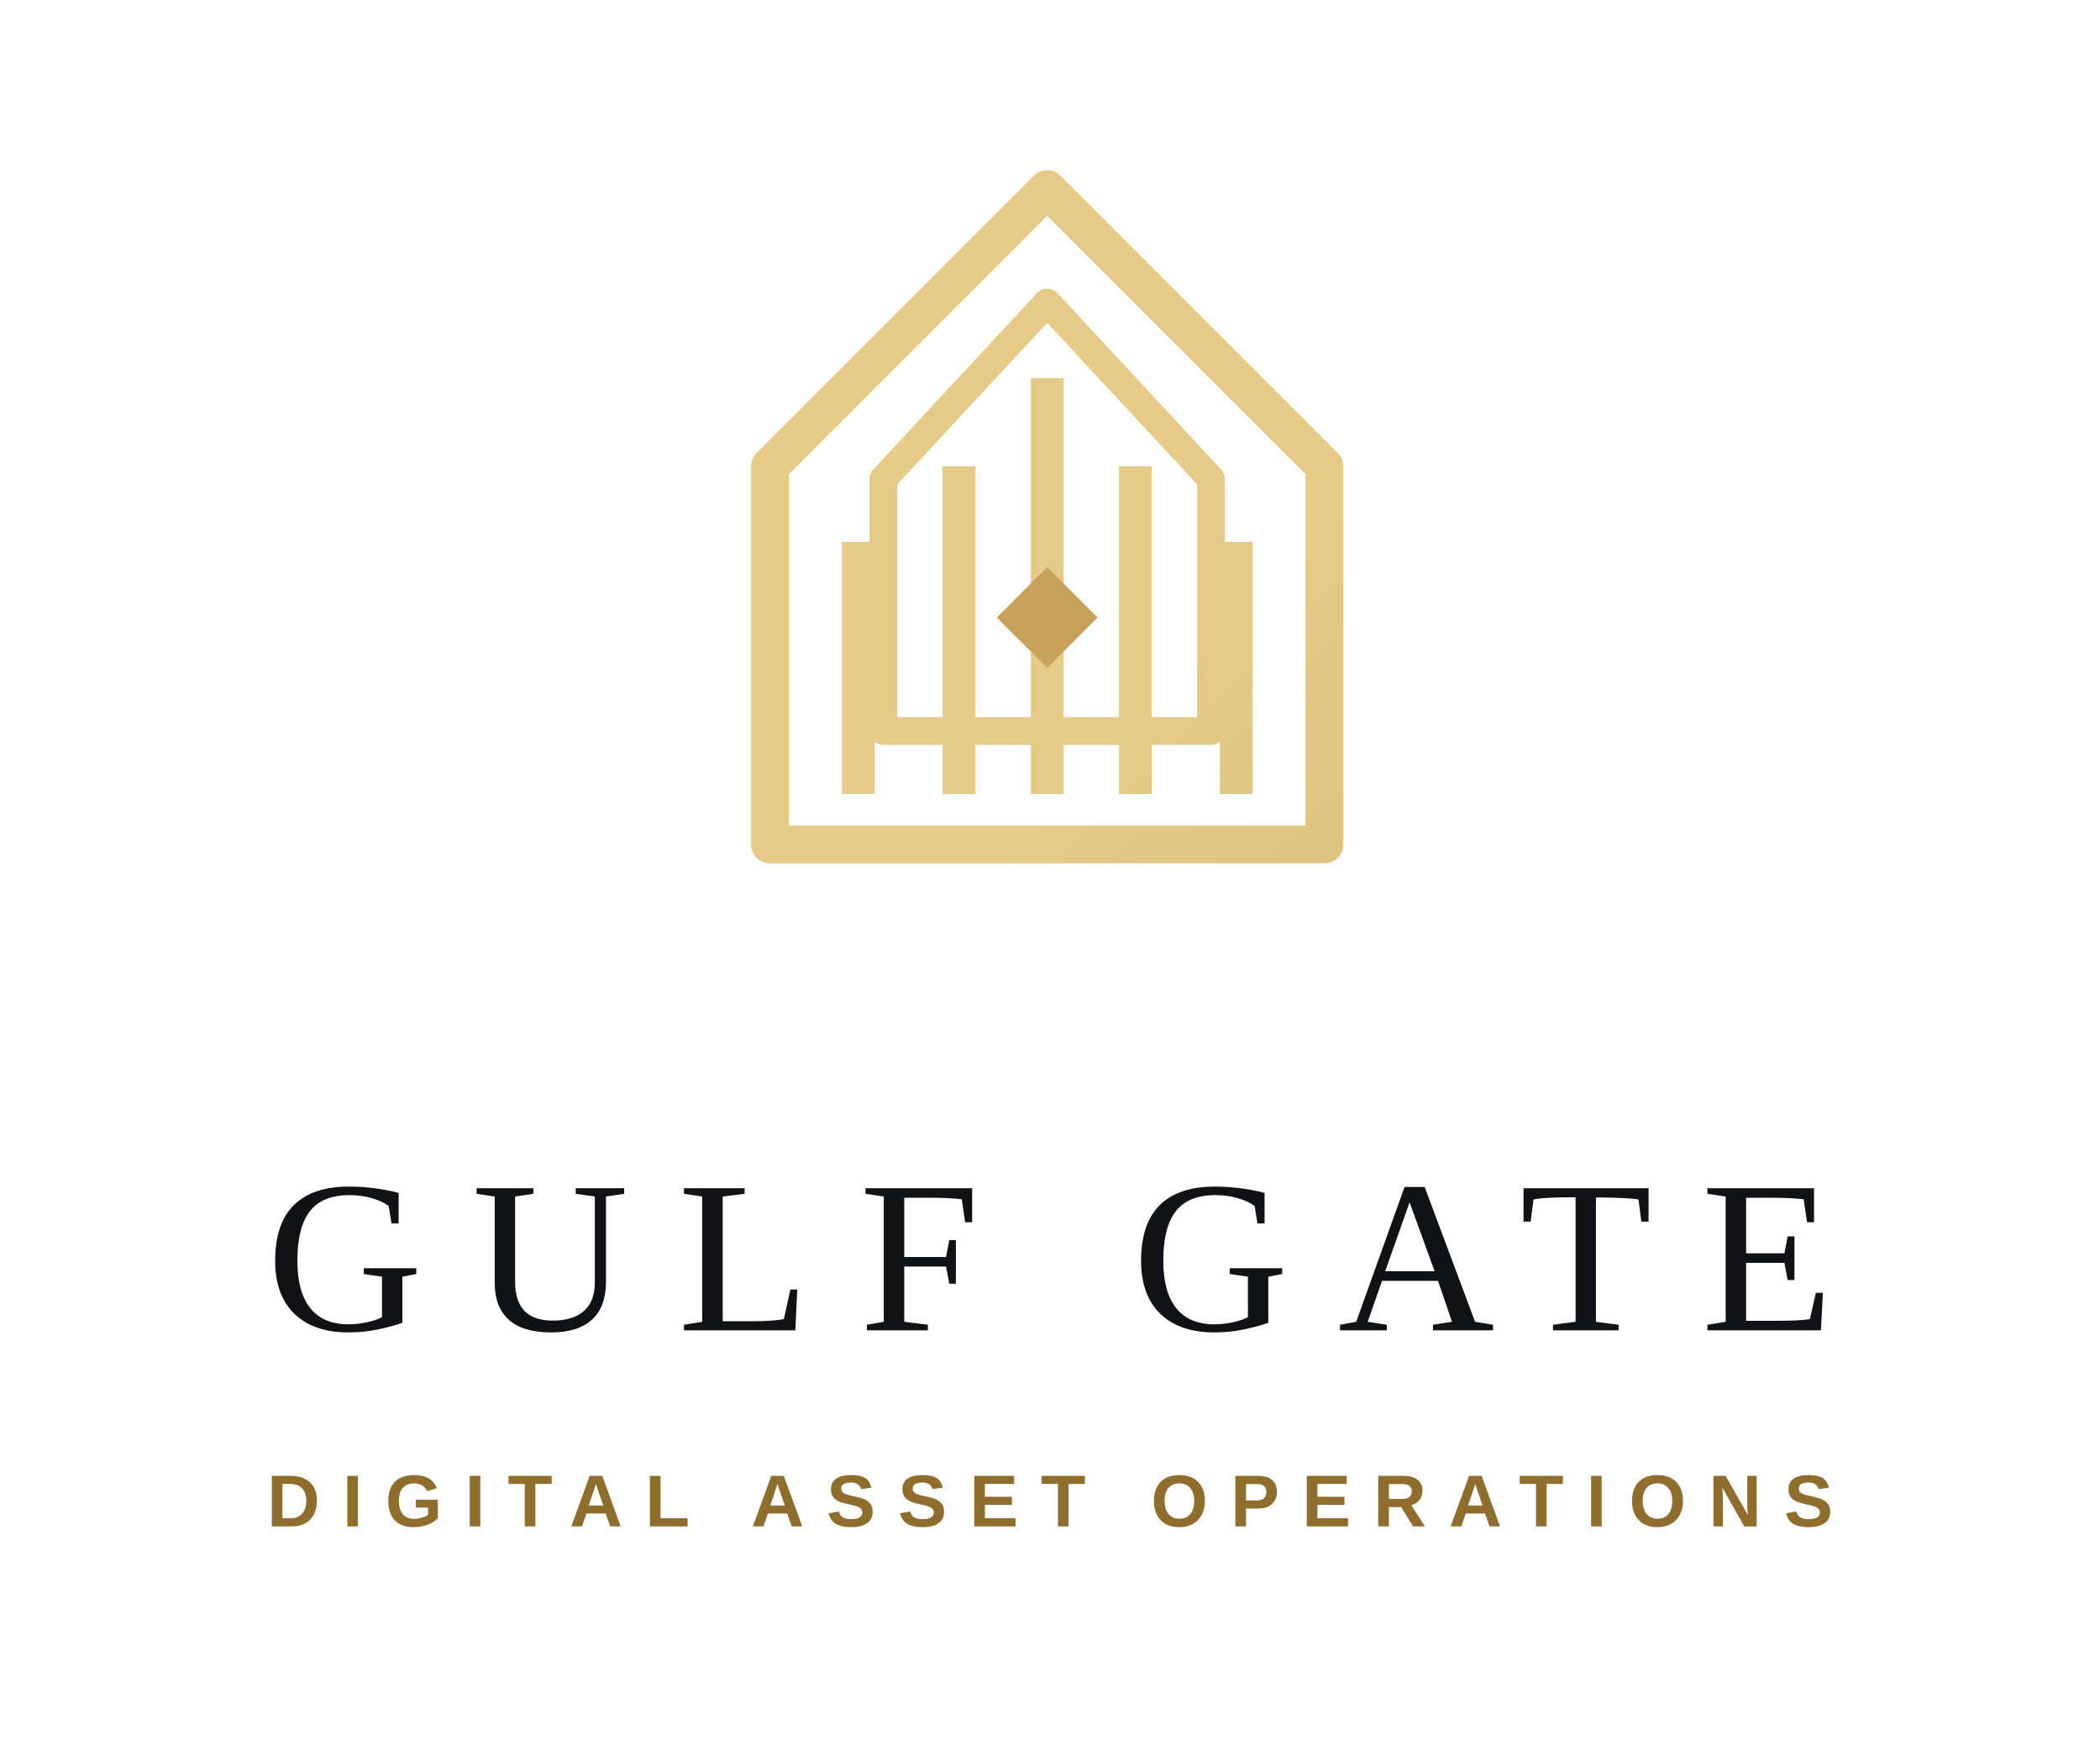
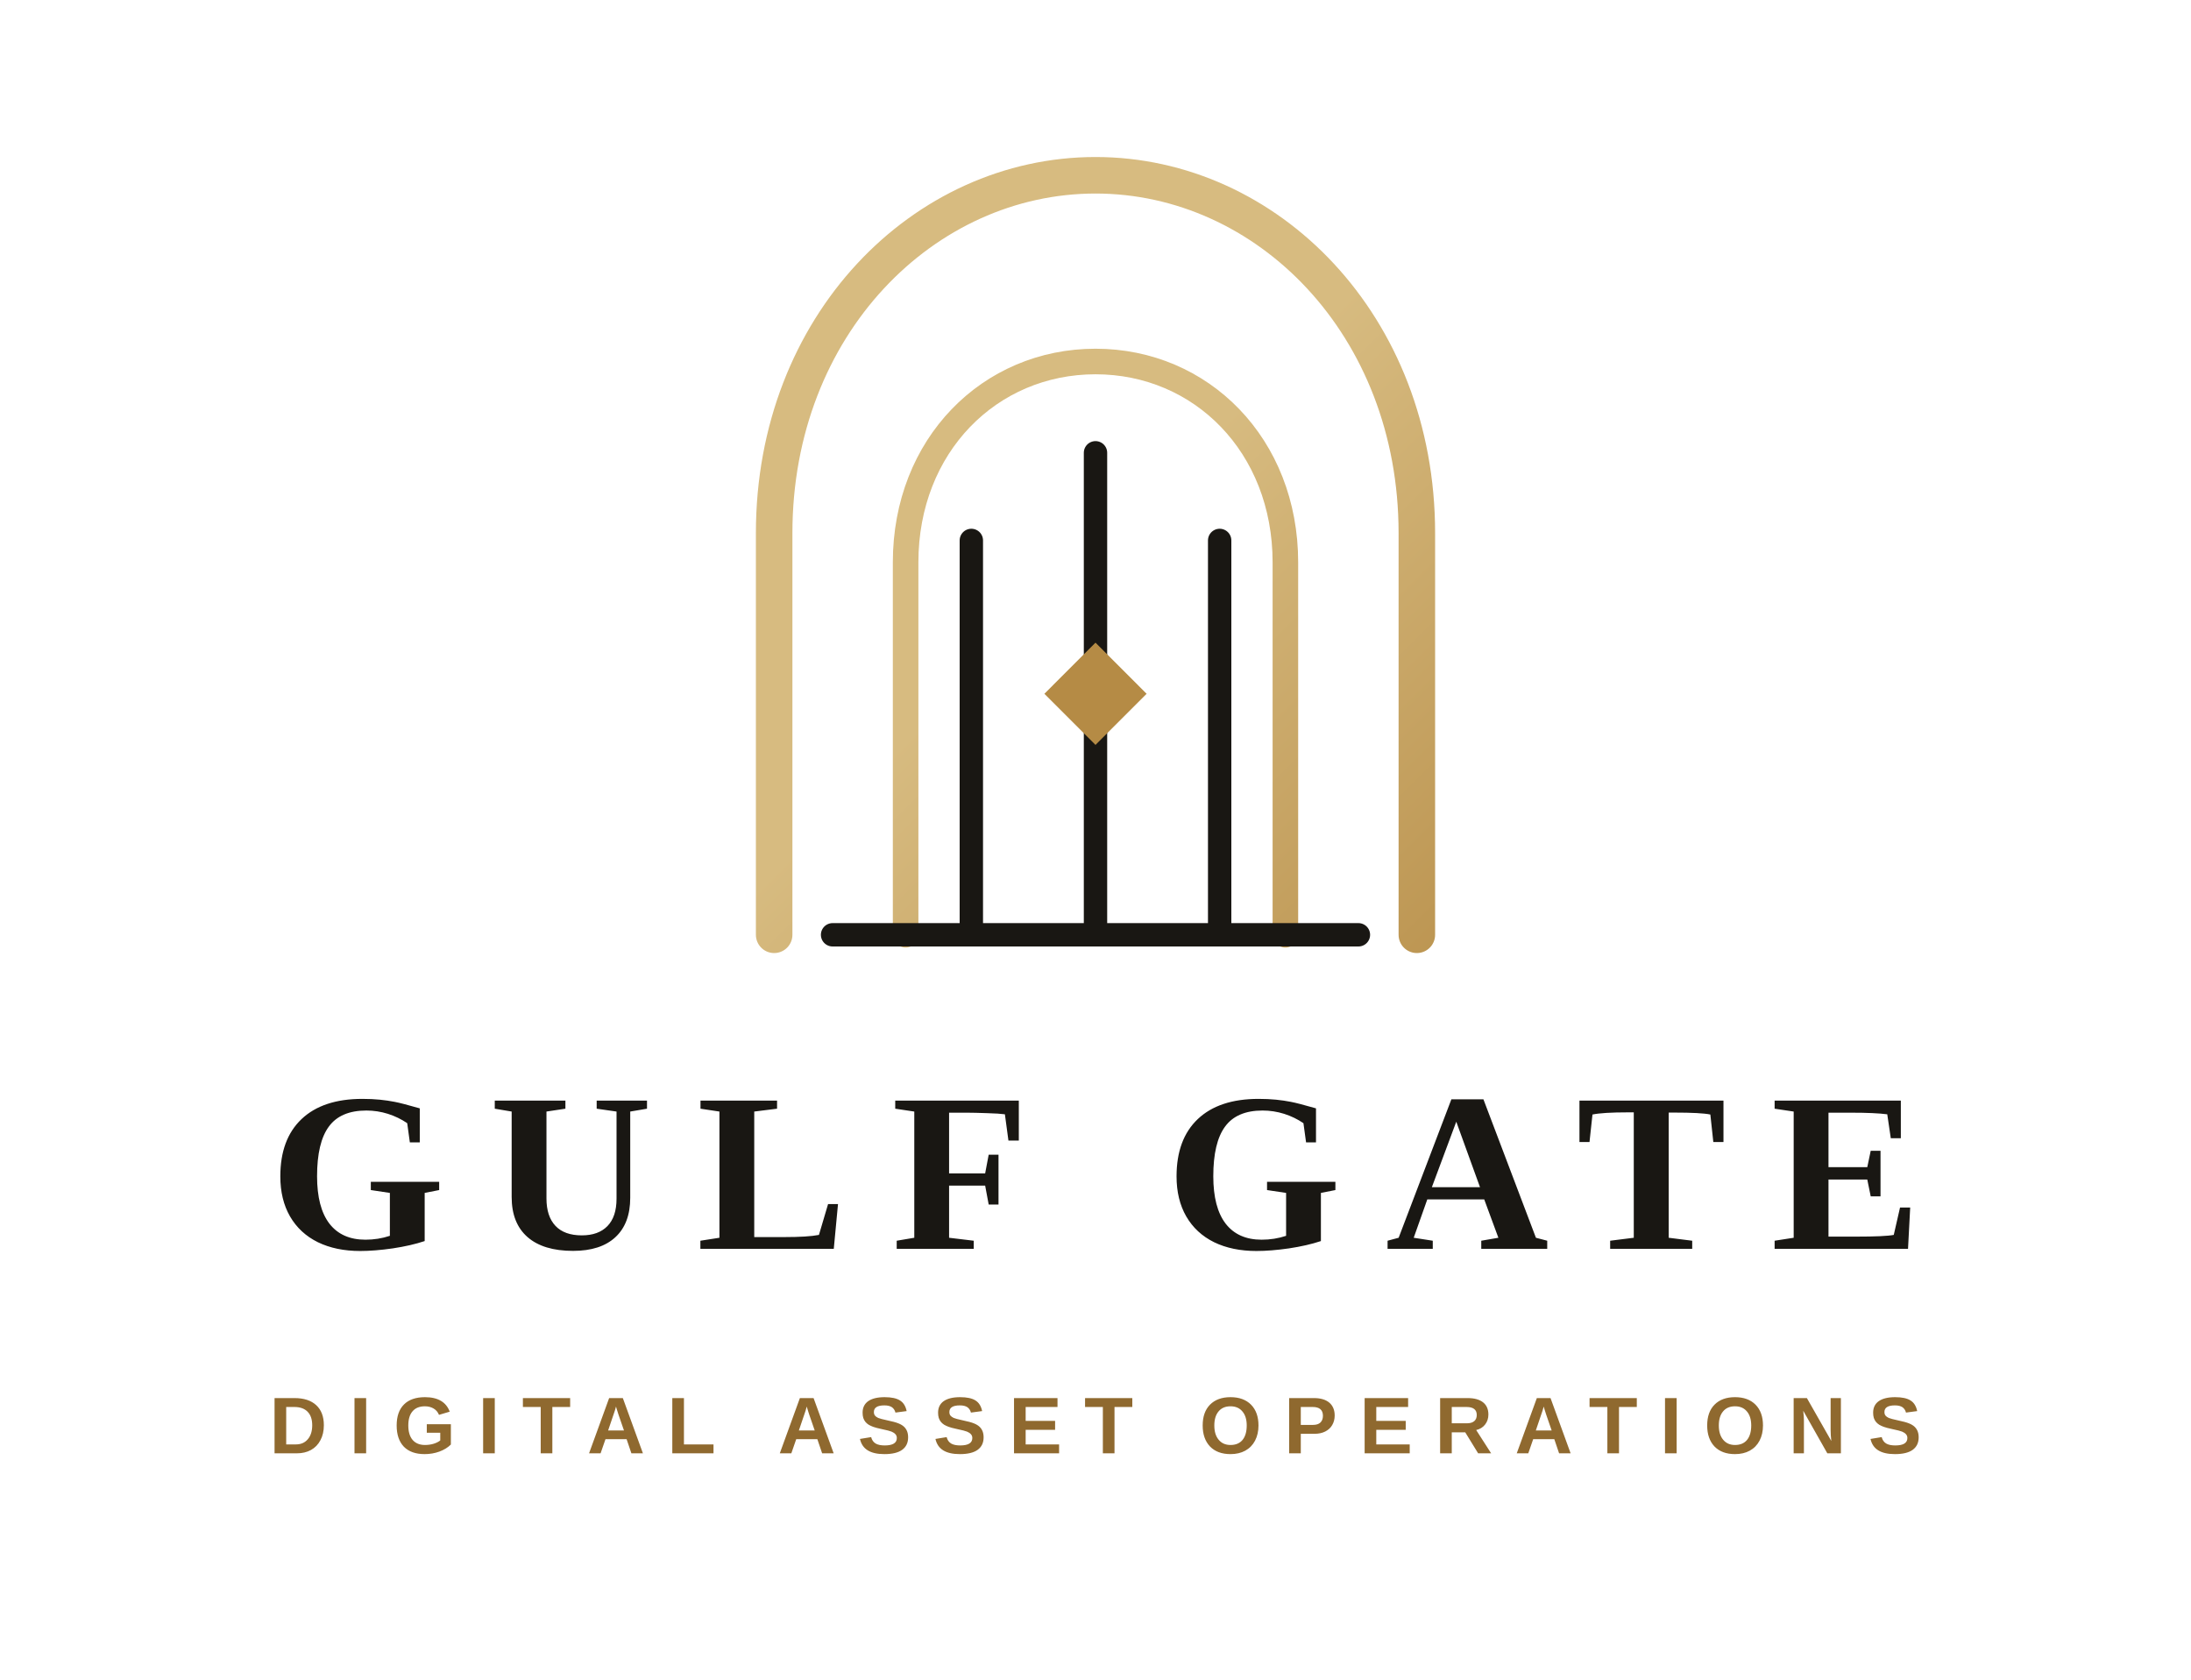
- <svg xmlns="http://www.w3.org/2000/svg" viewBox="0 0 300 250" role="img" aria-label="Gulf Gate">
+ <svg xmlns="http://www.w3.org/2000/svg" viewBox="0 0 300 230" role="img" aria-label="Gulf Gate">
  <defs>
-     <linearGradient id="gold" x1="70" y1="15" x2="230" y2="175" gradientUnits="userSpaceOnUse">
-       <stop offset="0" stop-color="#E6CA88" />
-       <stop offset="0.52" stop-color="#C7A25A" />
-       <stop offset="1" stop-color="#8F6D2D" />
+     <linearGradient id="gold" x1="90" y1="18" x2="210" y2="138" gradientUnits="userSpaceOnUse">
+       <stop offset="0" stop-color="#D7BB80" />
+       <stop offset="0.55" stop-color="#B58B45" />
+       <stop offset="1" stop-color="#8F692F" />
    </linearGradient>
  </defs>
-   <g transform="translate(92 18) scale(1.8)">
-     <path d="M32 5 54 27v30H10V27L32 5Z" fill="none" stroke="url(#gold)" stroke-width="3" stroke-linejoin="round" />
-     <path d="M32 14 45 28v20H19V28L32 14Z" fill="none" stroke="url(#gold)" stroke-width="2.2" stroke-linejoin="round" />
-     <path d="M17 53V33m8 20V27m7 26V20m7 33V27m8 26V33" fill="none" stroke="url(#gold)" stroke-width="2.6" />
-     <path d="m32 35 4 4-4 4-4-4 4-4Z" fill="#C7A25A" />
+   <g transform="translate(101 16)">
+     <path d="M5 112V57C5 28.5 25.5 8 49 8s44 20.5 44 49v55" fill="none" stroke="url(#gold)" stroke-width="5" stroke-linecap="round" />
+     <path d="M23 112V61c0-16 11.5-27.5 26-27.5S75 45 75 61v51" fill="none" stroke="url(#gold)" stroke-width="3.5" stroke-linecap="round" />
+     <path d="M13 112h72M32 112V58m17 54V46m17 66V58" fill="none" stroke="#191713" stroke-width="3.2" stroke-linecap="round" />
+     <path d="m49 72 7 7-7 7-7-7 7-7Z" fill="#B58B45" />
  </g>
-   <text x="150" y="190" text-anchor="middle" fill="#111216" font-family="Georgia, Times New Roman, serif" font-size="31" font-weight="500" letter-spacing="7">GULF GATE</text>
-   <text x="150" y="218" text-anchor="middle" fill="#8F6D2D" font-family="Arial, Helvetica, sans-serif" font-size="10.5" font-weight="700" letter-spacing="3.2">DIGITAL ASSET OPERATIONS</text>
+   <text x="150" y="171" text-anchor="middle" fill="#191713" font-family="Georgia, 'Times New Roman', serif" font-size="31" font-weight="600" letter-spacing="6">GULF GATE</text>
+   <text x="150" y="199" text-anchor="middle" fill="#8F692F" font-family="Arial, Helvetica, sans-serif" font-size="11" font-weight="700" letter-spacing="3">DIGITAL ASSET OPERATIONS</text>
</svg>
